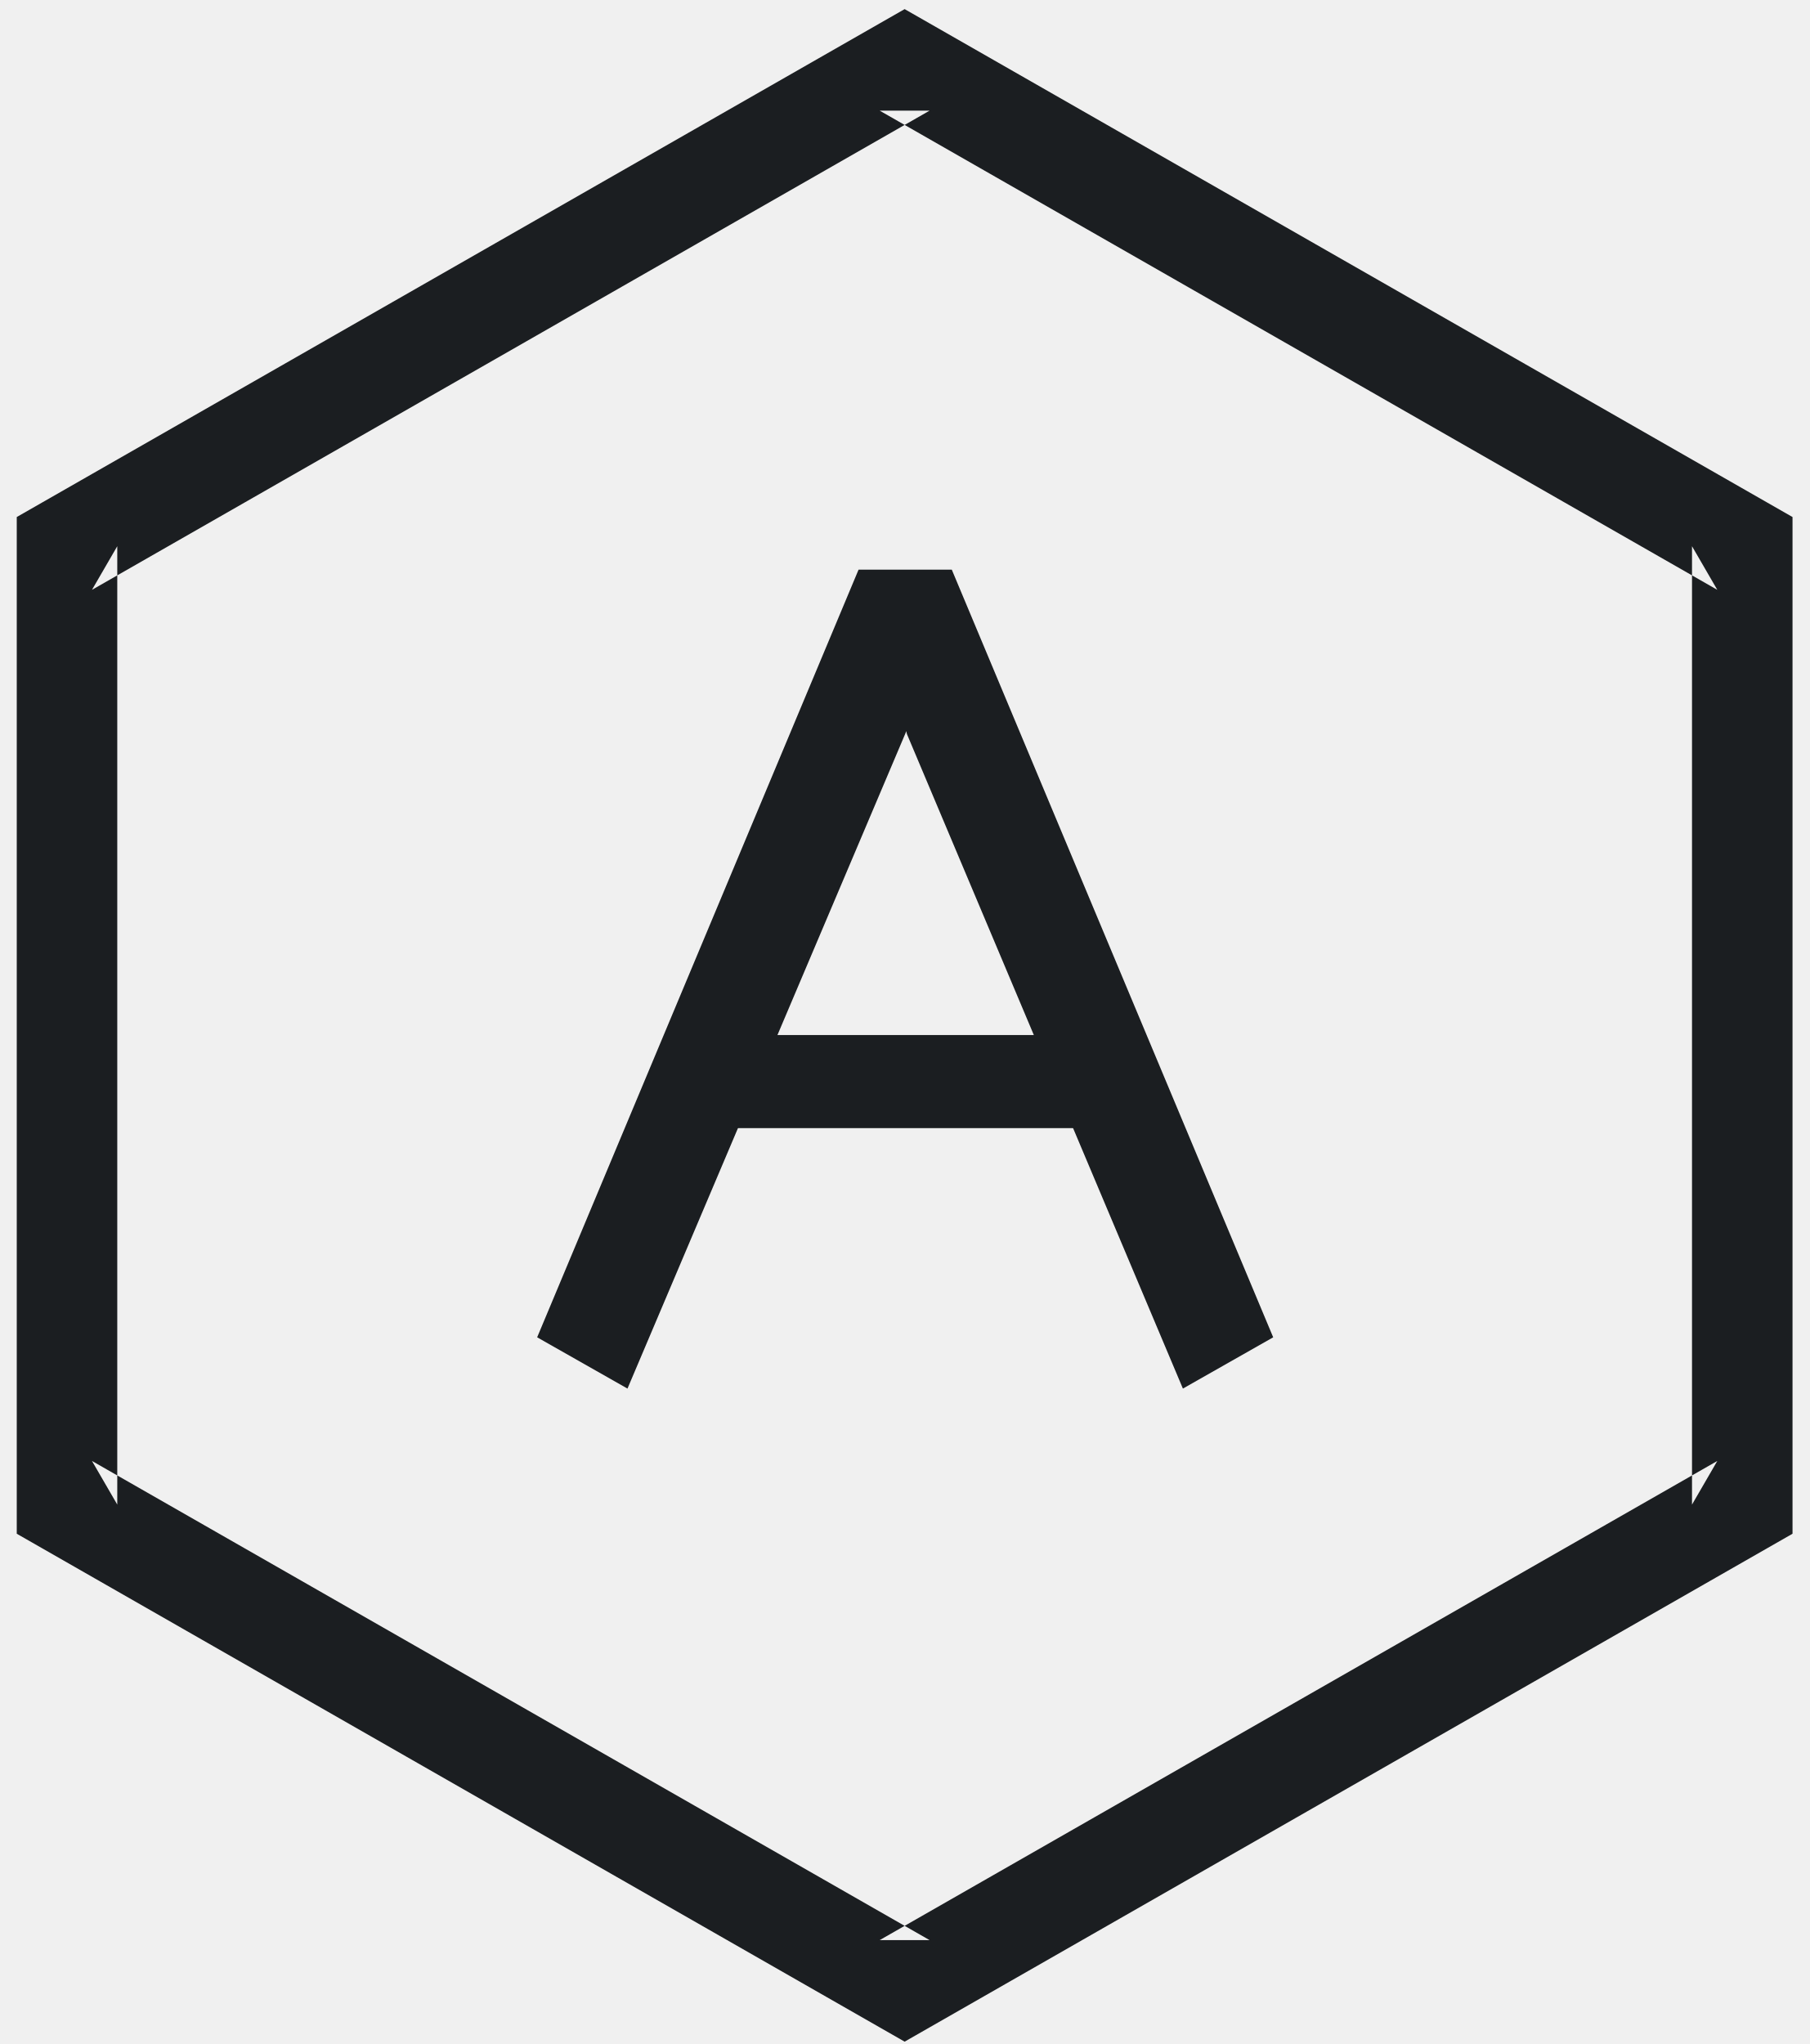
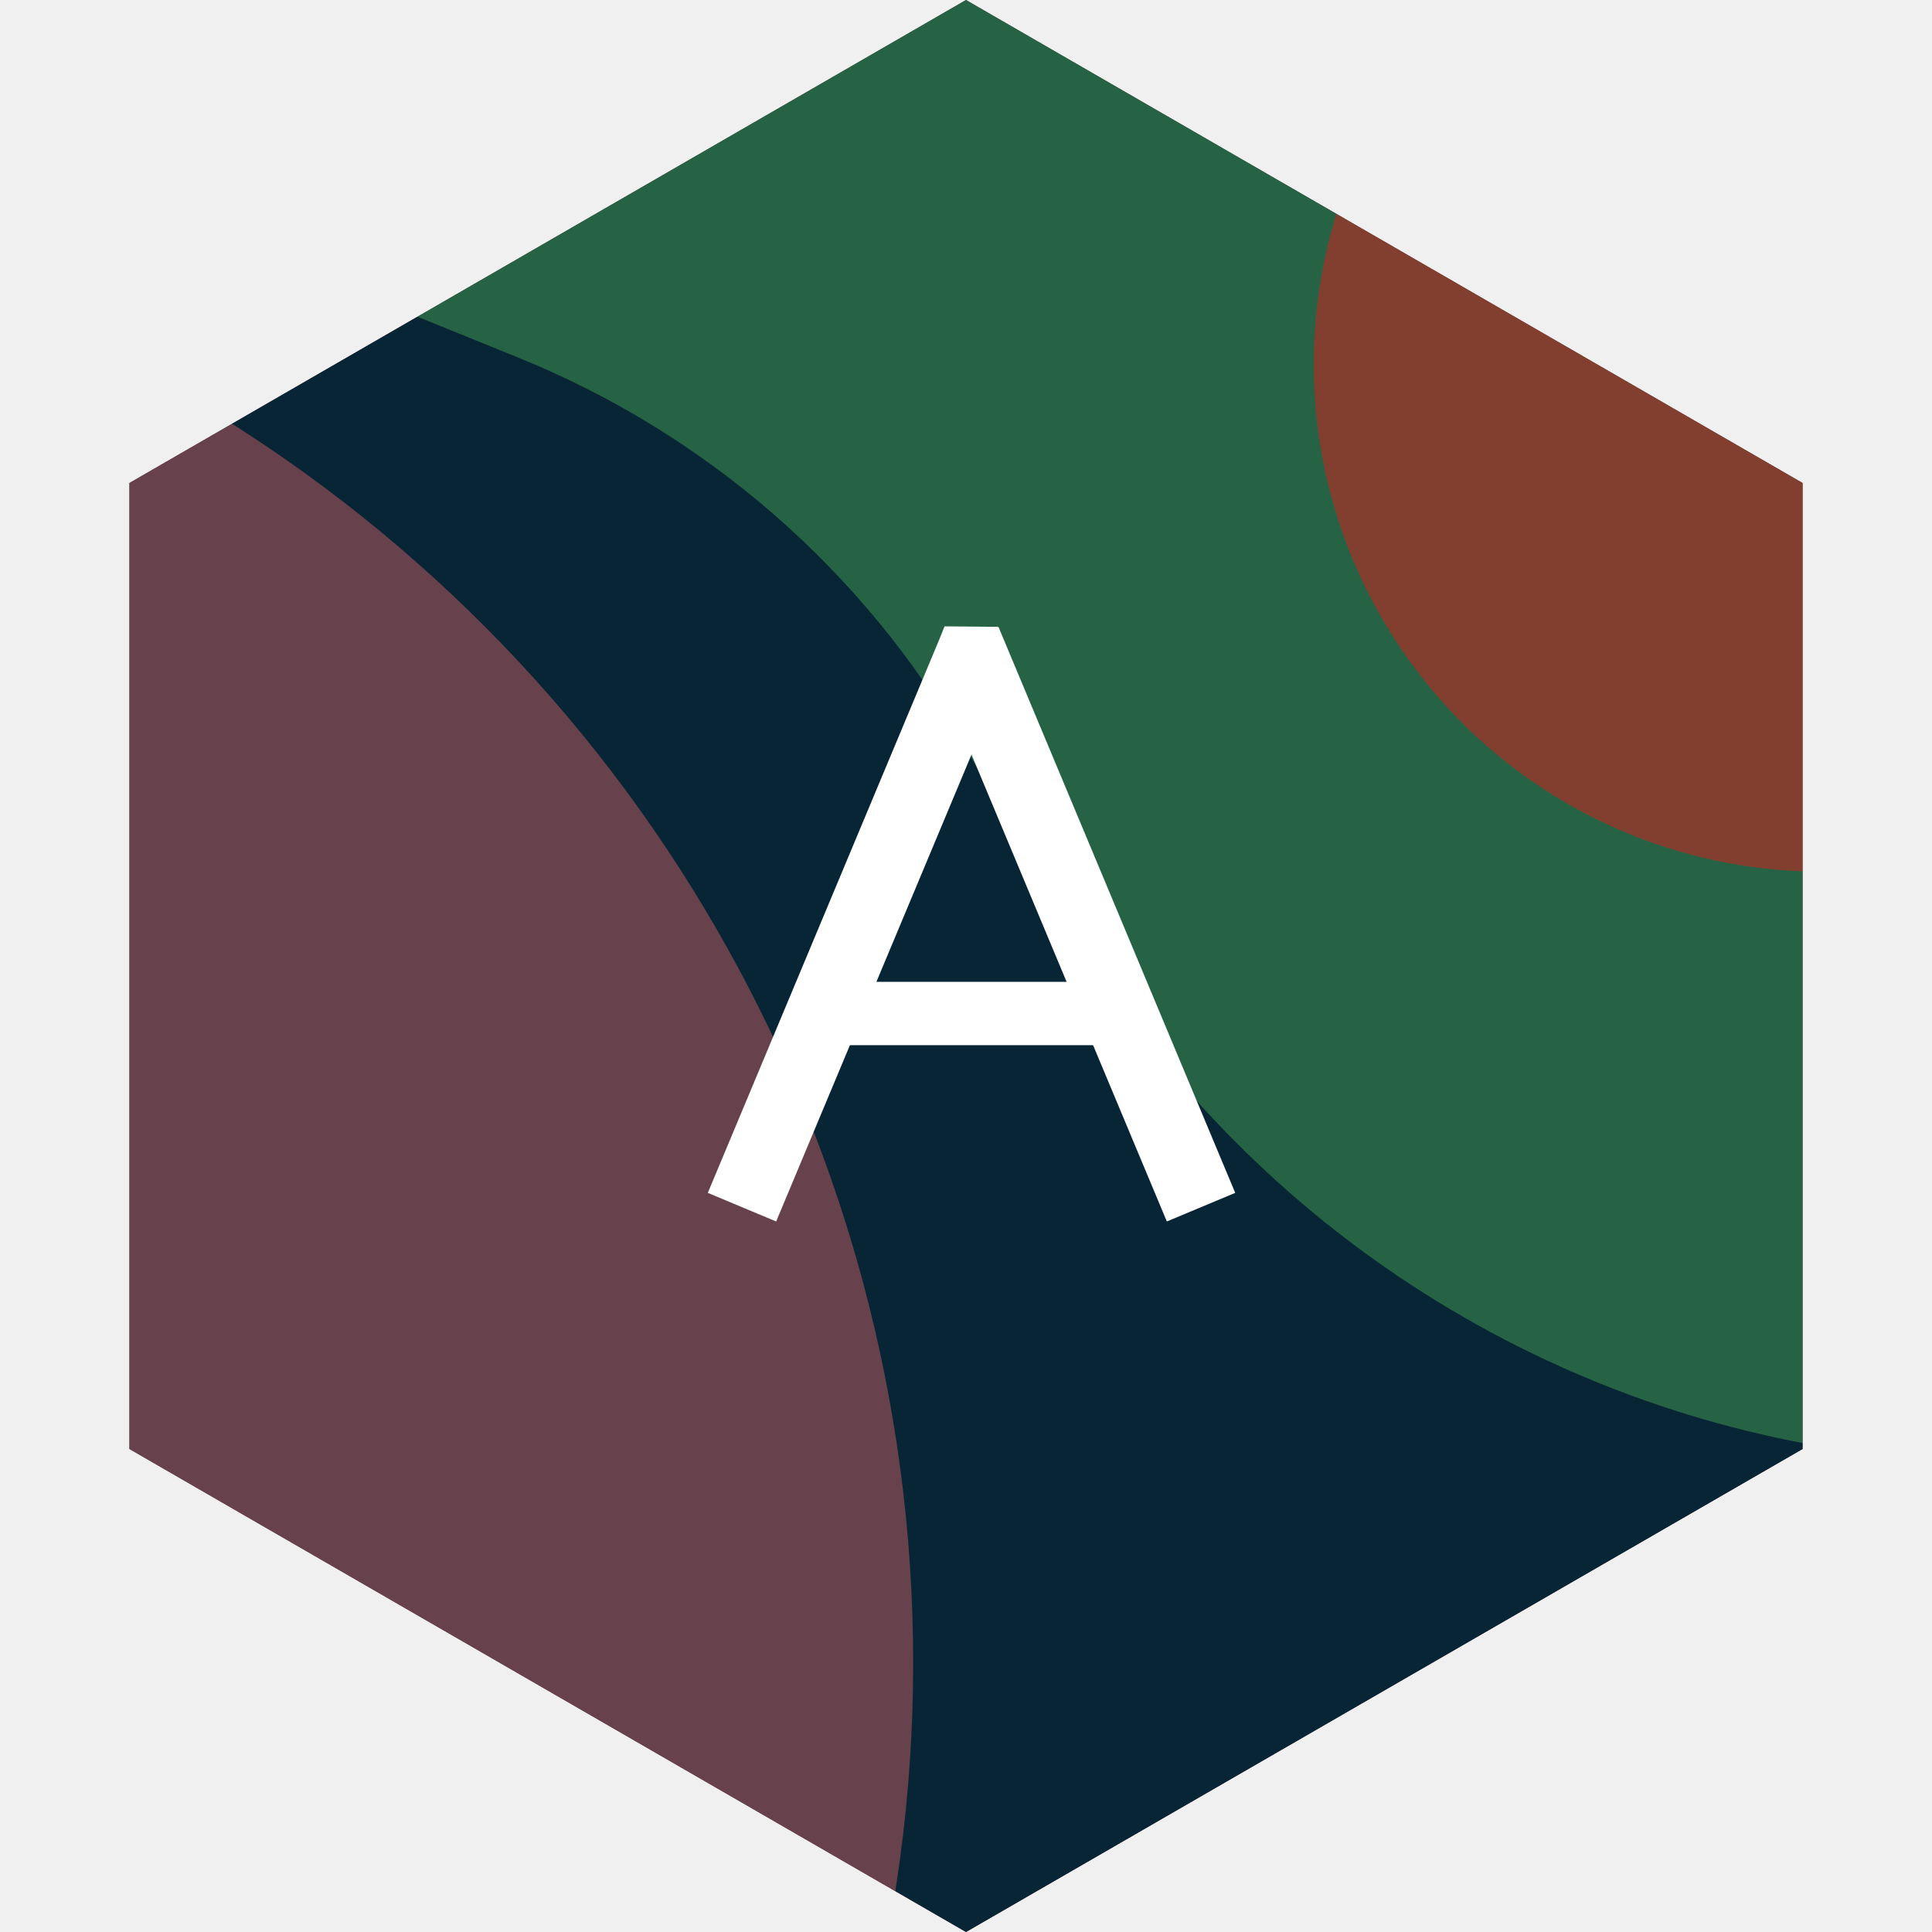
- <svg xmlns="http://www.w3.org/2000/svg" width="54px" height="61px" viewBox="0 0 54 61" version="1.1">
-   <defs />
-   <g id="Page-1" stroke="none" stroke-width="1" fill="none" fill-rule="evenodd">
-     <g id="Rectangle-1-+-Rectangle-1-Copy-+-Rectangle-3" fill="#1B1E21">
-       <path d="M27.016,17 L25.625,17 L16.032,39.91 L18.728,41.44 L27.028,21.875 L27.044,21.818 L27.073,21.918 L35.305,41.44 L38,39.91 L28.407,17 L27.016,17 Z" id="Rectangle-1" />
-       <rect id="Rectangle-3" x="21.5" y="30.889" width="11" height="2.778" />
-       <path d="M26.255,3.302 L51.255,17.603 L50.5,16.301 L50.5,44.902 L51.255,43.6 L26.255,57.9 L27.745,57.9 L2.745,43.6 L3.5,44.902 L3.5,16.301 L2.745,17.603 L27.745,3.302 L26.255,3.302 L26.255,3.302 Z M27.745,0.698 L27,0.272 L26.255,0.698 L1.255,14.998 L0.5,15.43 L0.5,16.301 L0.5,44.902 L0.5,45.772 L1.255,46.204 L26.255,60.504 L27,60.93 L27.745,60.504 L52.745,46.204 L53.5,45.772 L53.5,44.902 L53.5,16.301 L53.5,15.43 L52.745,14.998 L27.745,0.698 L27.745,0.698 Z" id="Shape" />
-     </g>
+ <svg xmlns="http://www.w3.org/2000/svg" width="61" height="61" viewBox="0 0 61 61" fill="none">
+   <path d="M30.5 0L56.914 15.25V45.75L30.5 61L4.086 45.75V15.25L30.5 0Z" fill="#67414C" />
+   <mask id="mask0_318_183" style="mask-type:alpha" maskUnits="userSpaceOnUse" x="4" y="0" width="53" height="61">
+     <path d="M30.5 0L56.914 15.25V45.75L30.5 61L4.086 45.75V15.25L30.5 0Z" fill="#082535" />
+   </mask>
+   <g mask="url(#mask0_318_183)">
+     <circle cx="26.5" cy="41.5" r="47.5" fill="#082535" />
+     <path d="M12.462 9.707C-2.387 3.679 -3.444 -16.943 10.711 -24.458V-24.458C13.841 -26.119 17.374 -26.866 20.908 -26.614L37.012 -25.463C57.91 -23.971 75.876 -10.097 82.605 9.744L88.171 26.16C89.951 31.408 89.146 37.188 86 41.75V41.75V41.75C82.936 46.193 77.624 48.524 72.279 47.77L58.567 45.836C48.109 44.361 38.909 38.161 33.617 29.02L30.425 23.507C27.233 17.993 22.296 13.699 16.392 11.303L12.462 9.707Z" fill="#266344" />
+     <path d="M49.489 -2.375C54.446 -5.237 60.554 -5.237 65.511 -2.375V-2.375C70.468 0.487 73.522 5.776 73.522 11.5V11.5C73.522 17.224 70.468 22.513 65.511 25.375V25.375C60.554 28.237 54.446 28.237 49.489 25.375V25.375C44.532 22.513 41.478 17.224 41.478 11.5V11.5C41.478 5.776 44.532 0.487 49.489 -2.375V-2.375Z" fill="#823F2F" />
+     <path d="M-40.666 12.375C-26.331 4.099 -8.669 4.099 5.666 12.375V12.375C20.002 20.651 28.832 35.947 28.832 52.5V52.5C28.832 69.053 20.002 84.349 5.666 92.625V92.625C-8.669 100.901 -26.331 100.901 -40.666 92.625V92.625C-55.002 84.349 -63.832 69.053 -63.832 52.5V52.5C-63.832 35.947 -55.002 20.651 -40.666 12.375V12.375Z" fill="#67414C" />
+     <path d="M29.657 20.19L29.823 19.776L31.506 19.791L31.816 21.093L24.506 38.566L22.348 37.663L29.657 20.19Z" fill="white" />
+     <path d="M31.527 19.798L29.857 19.798L30.055 22.343L36.841 38.566L39 37.663L31.527 19.798Z" fill="white" />
+     <rect width="2" height="10" transform="matrix(-4.37114e-08 1 1 4.37114e-08 26 31)" fill="white" />
  </g>
</svg>
